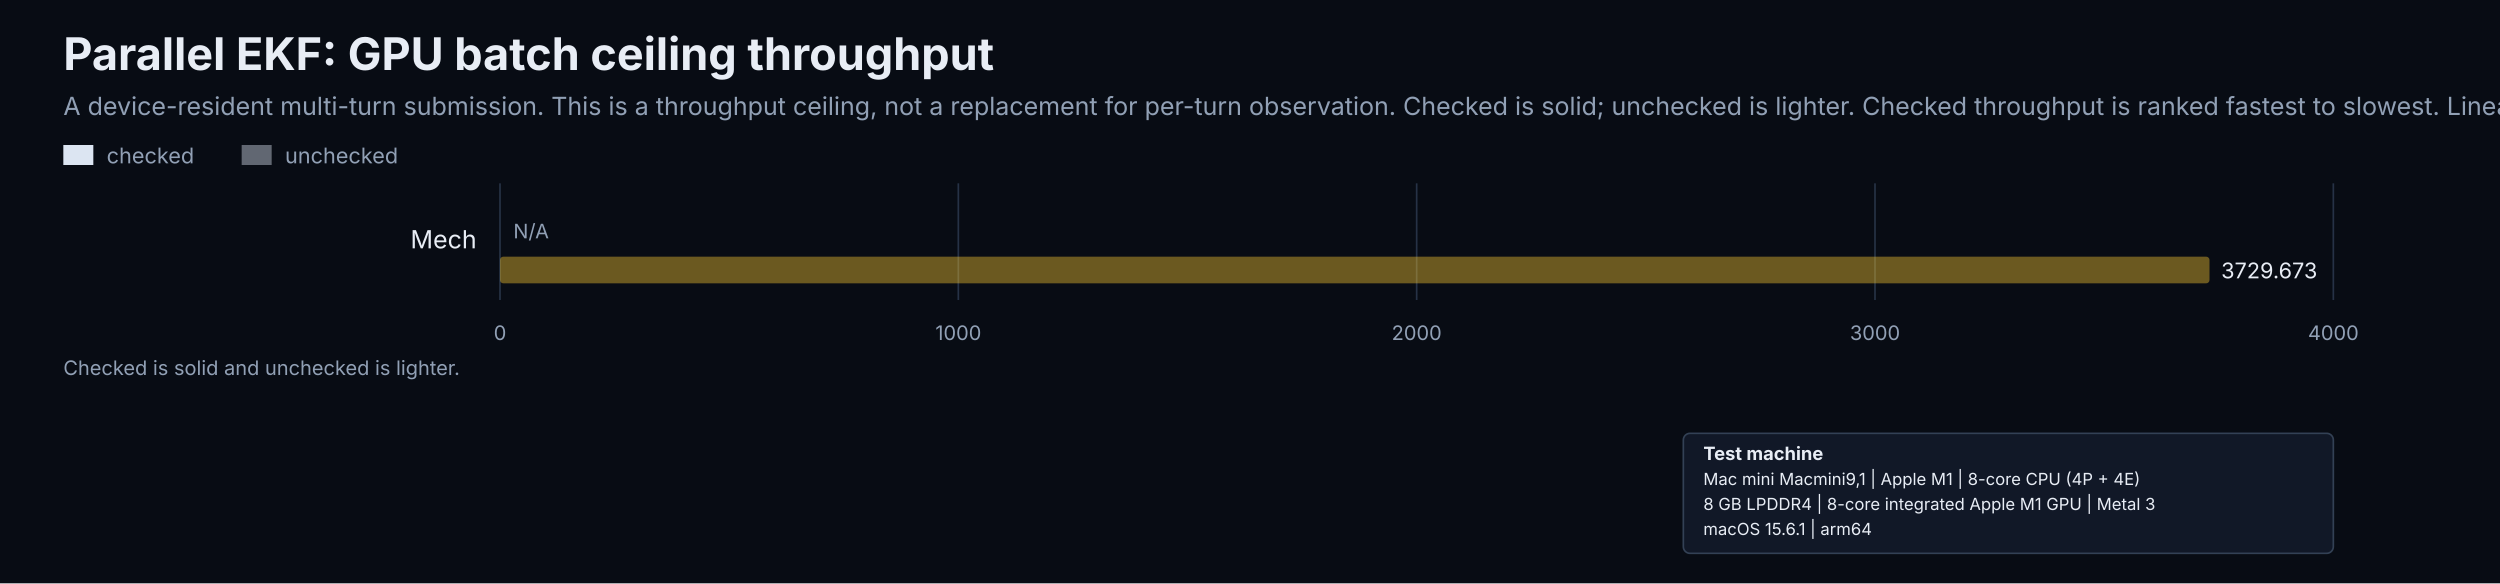
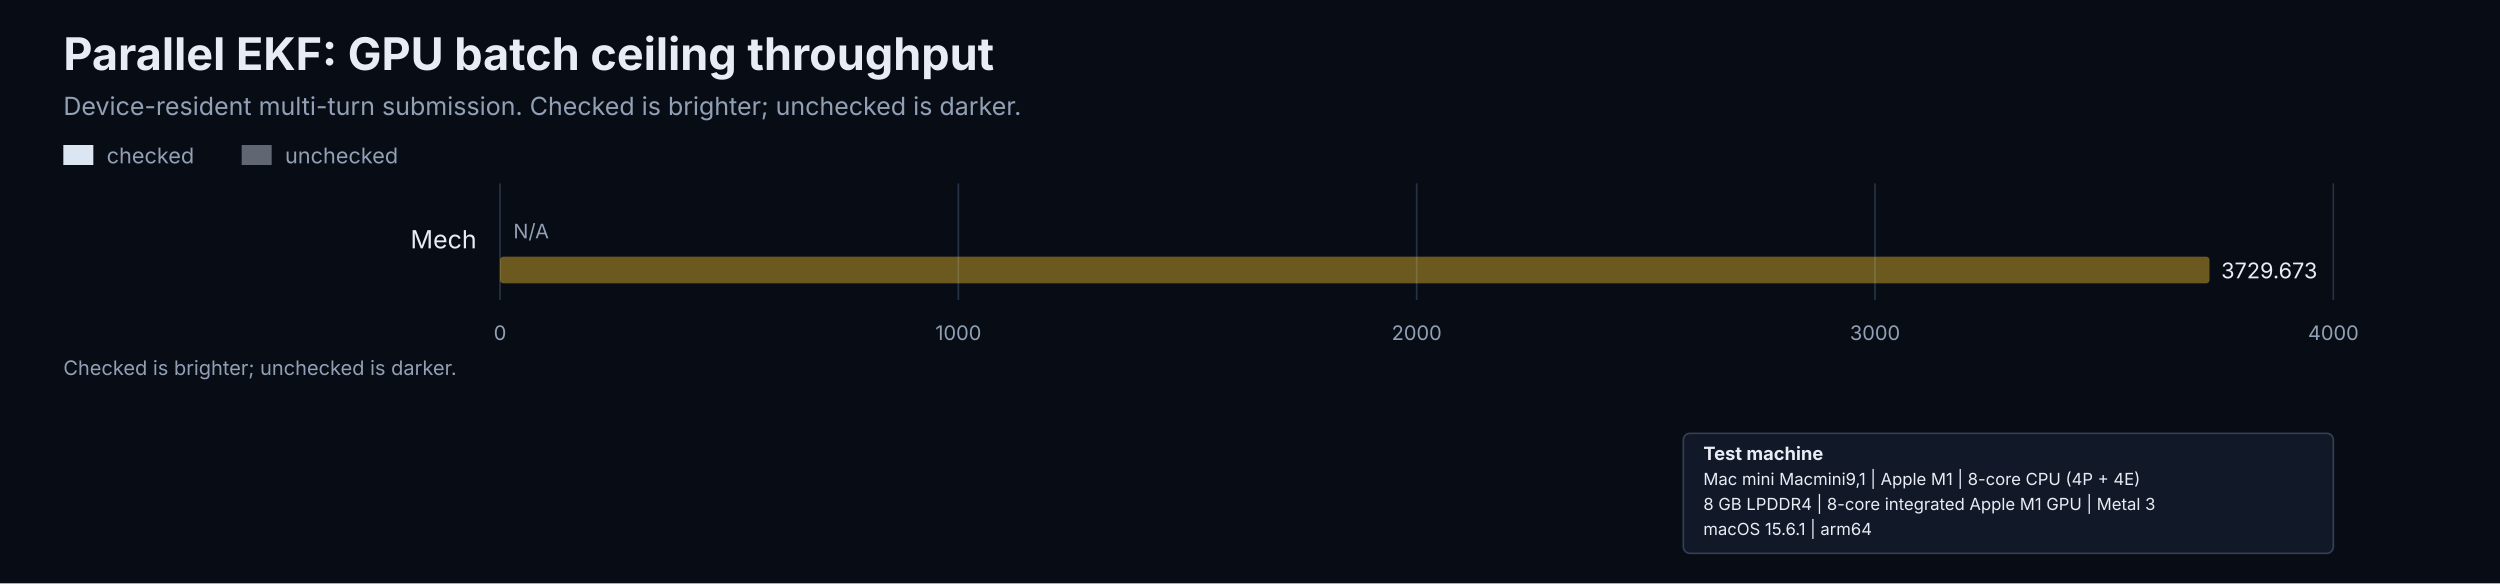
<svg xmlns="http://www.w3.org/2000/svg" width="1500" height="350" viewBox="0 0 1500 350">
  <rect width="100%" height="100%" fill="#080c14" />
  <style>text{font-family:-apple-system,BlinkMacSystemFont,"Segoe UI",sans-serif;fill:#e8edf5}.muted{fill:#91a0b5}.grid{stroke:#263246;stroke-width:1}.label{font-size:15px}.value{font-size:13px;font-variant-numeric:tabular-nums}</style>
  <text x="38" y="42" font-size="27" font-weight="700">Parallel EKF: GPU batch ceiling throughput</text>
-   <text x="38" y="69" class="muted" font-size="15">A device-resident multi-turn submission. This is a throughput ceiling, not a replacement for per-turn observation. Checked is solid; unchecked is lighter. Checked throughput is ranked fastest to slowest. Linear M/s axis.</text>
+   <text x="38" y="69" class="muted" font-size="15">Device-resident multi-turn submission. Checked is brighter; unchecked is darker.</text>
  <rect x="38" y="87" width="18" height="12" fill="#dce5f2" />
  <text x="64" y="98" class="muted" font-size="13">checked</text>
  <rect x="145" y="87" width="18" height="12" fill="#dce5f2" opacity="0.42" />
  <text x="171" y="98" class="muted" font-size="13">unchecked</text>
  <line x1="300.0" y1="110" x2="300.0" y2="180" class="grid" />
  <text x="300.0" y="204" text-anchor="middle" class="muted" font-size="12">0</text>
  <line x1="575.0" y1="110" x2="575.0" y2="180" class="grid" />
  <text x="575.0" y="204" text-anchor="middle" class="muted" font-size="12">1000</text>
  <line x1="850.0" y1="110" x2="850.0" y2="180" class="grid" />
  <text x="850.0" y="204" text-anchor="middle" class="muted" font-size="12">2000</text>
  <line x1="1125.0" y1="110" x2="1125.0" y2="180" class="grid" />
  <text x="1125.0" y="204" text-anchor="middle" class="muted" font-size="12">3000</text>
  <line x1="1400.0" y1="110" x2="1400.0" y2="180" class="grid" />
  <text x="1400.0" y="204" text-anchor="middle" class="muted" font-size="12">4000</text>
  <text x="286" y="149" text-anchor="end" class="label">Mech</text>
  <text x="308" y="143" class="muted" font-size="12">N/A</text>
  <rect x="300" y="154" width="1025.7" height="16" rx="2" fill="#f4c430" opacity="0.42" />
  <text x="1332.7" y="167" class="value">3729.673</text>
-   <text x="38" y="225" class="muted" font-size="12">Checked is solid and unchecked is lighter.</text>
+   <text x="38" y="225" class="muted" font-size="12">Checked is brighter; unchecked is darker.</text>
  <g aria-label="Test machine">
    <rect x="1010" y="260" width="390" height="72" rx="4" fill="#111827" stroke="#334155" />
    <text x="1022" y="276" fill="#e8edf5" font-size="11" font-weight="700">Test machine</text>
    <text x="1022" y="291" fill="#91a0b5" font-size="10">Mac mini Macmini9,1 | Apple M1 | 8-core CPU (4P + 4E)</text>
    <text x="1022" y="306" fill="#91a0b5" font-size="10">8 GB LPDDR4 | 8-core integrated Apple M1 GPU | Metal 3</text>
    <text x="1022" y="321" fill="#91a0b5" font-size="10">macOS 15.6.1 | arm64</text>
  </g>
</svg>
